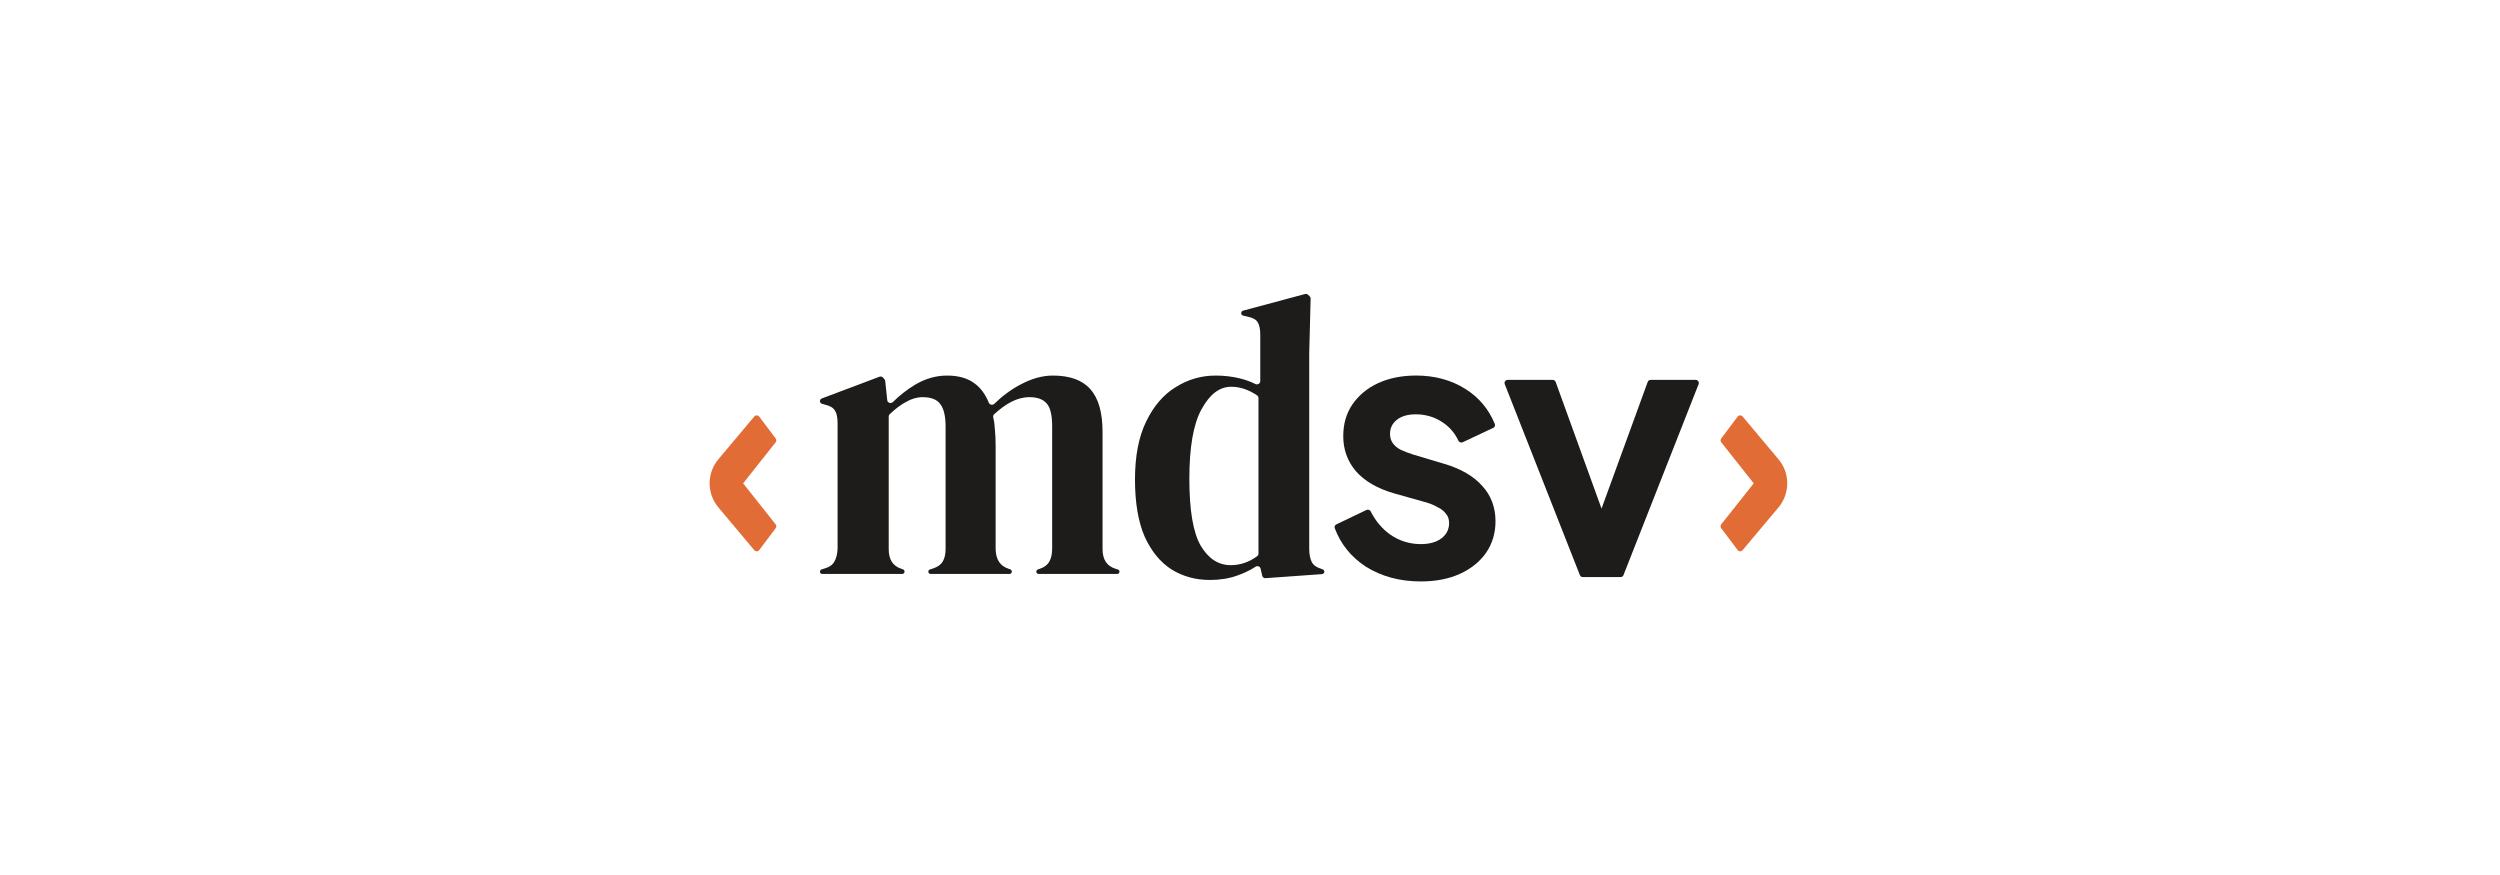
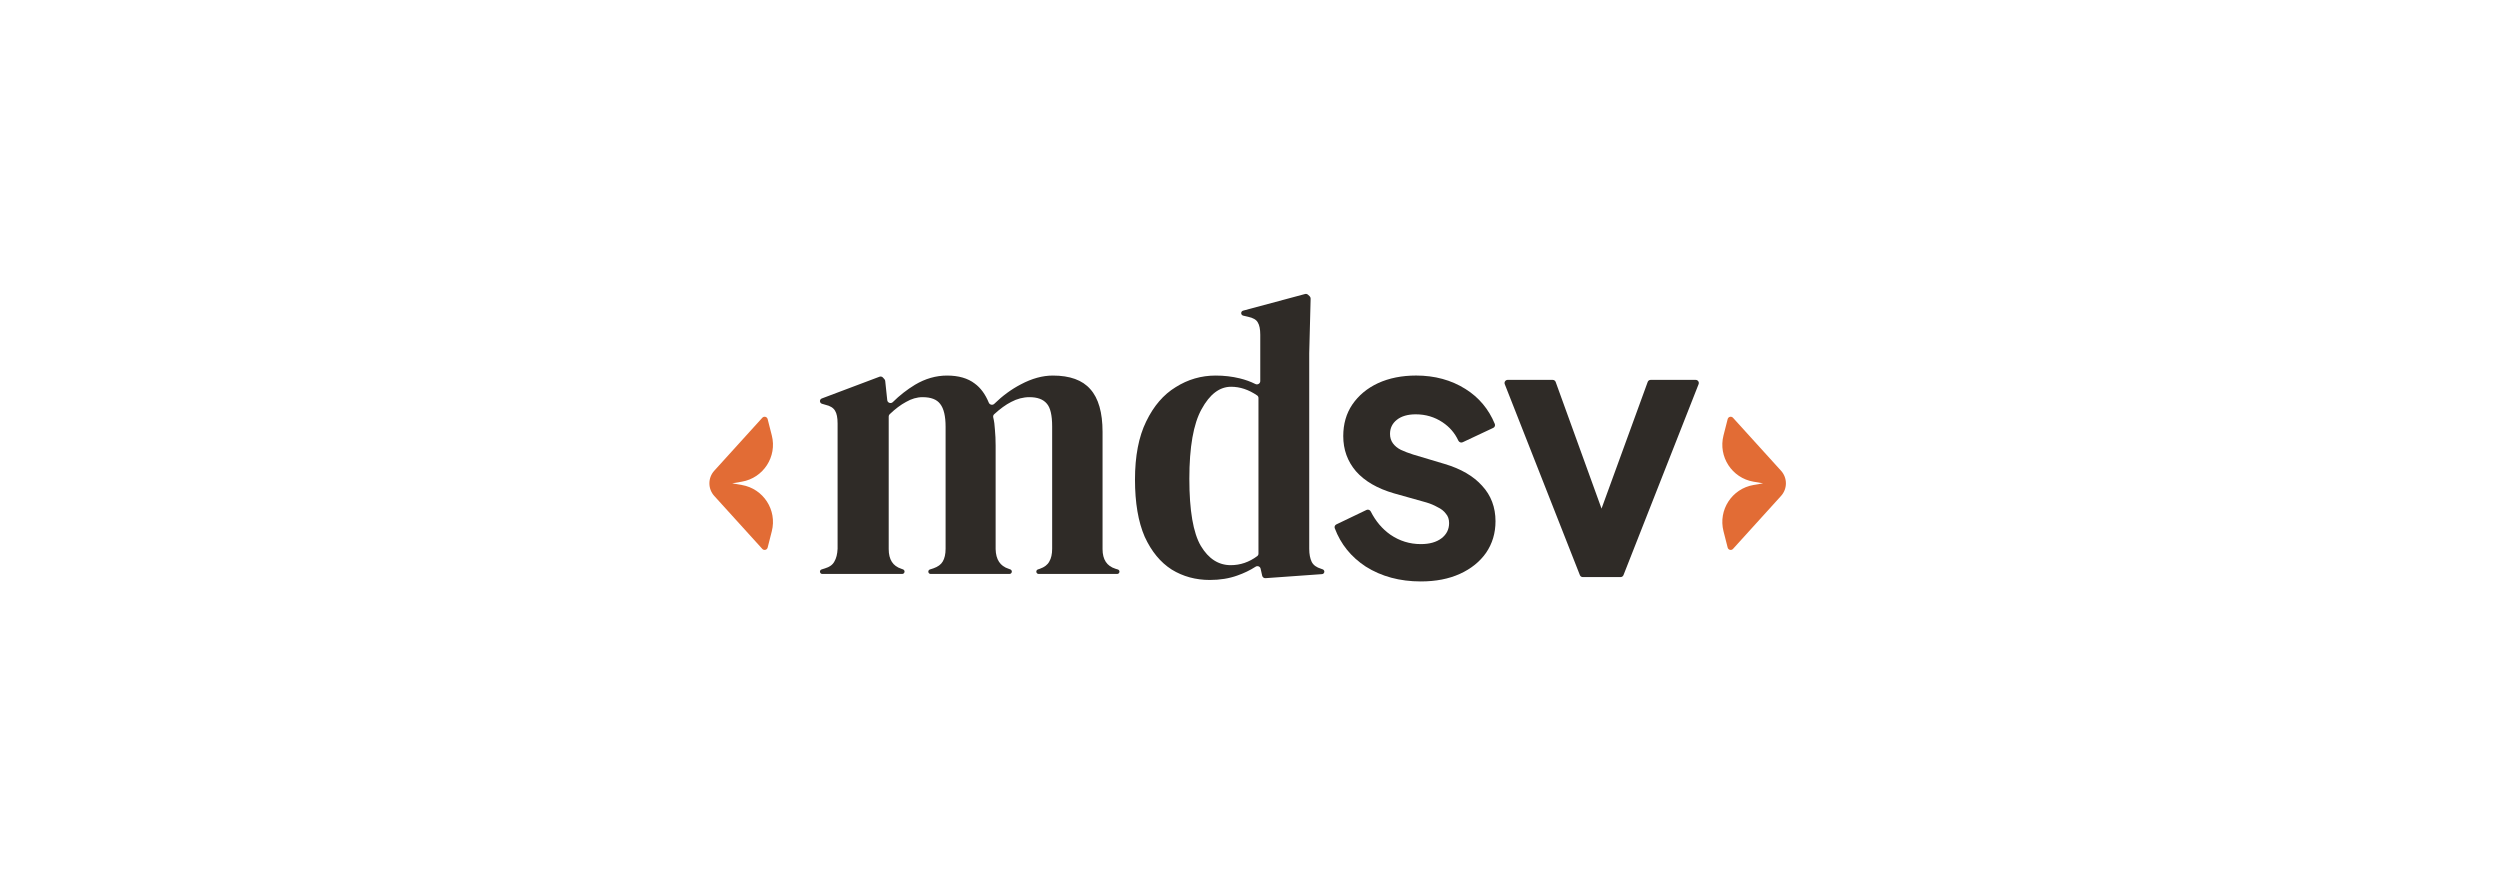
<svg xmlns="http://www.w3.org/2000/svg" width="800" height="280" viewBox="0 0 800 280" fill="none">
-   <path d="M387.157 185.588C382.626 185.588 378.556 184.479 374.946 182.26C371.337 179.956 368.457 176.457 366.306 171.764C364.233 166.985 363.196 160.884 363.196 153.46C363.196 145.951 364.386 139.764 366.767 134.9C369.148 129.951 372.297 126.281 376.213 123.892C380.13 121.417 384.393 120.18 389.001 120.18C391.689 120.18 394.261 120.479 396.719 121.076C398.531 121.516 400.196 122.119 401.716 122.884C402.417 123.237 403.285 122.749 403.285 121.964V107.124C403.285 105.332 403.017 104.009 402.479 103.156C402.018 102.303 400.981 101.705 399.369 101.364L397.813 101C397.442 100.913 397.18 100.582 397.18 100.201V100.201C397.18 99.83 397.429 99.505 397.787 99.409L417.618 94.082C417.947 93.993 418.299 94.079 418.551 94.308L419.075 94.784C419.29 94.98 419.409 95.259 419.402 95.55L418.953 113.012V175.604C418.953 177.311 419.221 178.719 419.759 179.828C420.297 180.852 421.295 181.577 422.754 182.004L423.278 182.198C423.586 182.312 423.791 182.606 423.791 182.936V182.936C423.791 183.348 423.472 183.691 423.06 183.72L404.95 185.015C404.457 185.05 404.012 184.719 403.903 184.237L403.392 181.966C403.233 181.261 402.4 180.949 401.793 181.342C400.031 182.48 398.071 183.426 395.913 184.18C393.301 185.119 390.383 185.588 387.157 185.588ZM393.839 180.852C396.912 180.852 399.741 179.884 402.327 177.947C402.571 177.764 402.709 177.474 402.709 177.169V127.348C402.709 127.026 402.556 126.723 402.29 126.542C399.581 124.69 396.802 123.764 393.954 123.764C390.268 123.764 387.119 126.153 384.508 130.932C381.897 135.625 380.591 143.049 380.591 153.204C380.591 163.359 381.82 170.527 384.277 174.708C386.735 178.804 389.922 180.852 393.839 180.852Z" fill="#1D1C1A" />
-   <path d="M263.124 183.668C262.716 183.668 262.385 183.337 262.385 182.929V182.929C262.385 182.607 262.594 182.322 262.901 182.224L263.998 181.876C265.457 181.449 266.455 180.724 266.993 179.7C267.607 178.676 267.953 177.311 268.03 175.604V135.54C268.03 133.663 267.761 132.297 267.223 131.444C266.686 130.505 265.649 129.865 264.113 129.524L263.022 129.201C262.644 129.089 262.385 128.742 262.385 128.348V128.348C262.385 127.977 262.614 127.646 262.961 127.515L281.445 120.549C281.831 120.404 282.266 120.509 282.541 120.816L283.019 121.347C283.16 121.504 283.248 121.701 283.27 121.911L283.921 128.06C284.013 128.921 285.091 129.277 285.706 128.667C287.848 126.545 290.212 124.698 292.798 123.124C296.1 121.161 299.518 120.18 303.051 120.18C306.737 120.18 309.694 121.033 311.921 122.74C313.8 124.108 315.297 126.145 316.411 128.85C316.699 129.55 317.623 129.756 318.165 129.228C320.824 126.633 323.658 124.556 326.667 122.996C330.199 121.119 333.617 120.18 336.919 120.18C342.372 120.18 346.366 121.631 348.9 124.532C351.511 127.433 352.817 131.999 352.817 138.228V175.732C352.817 179.06 354.199 181.151 356.964 182.004L357.71 182.23C358.02 182.324 358.231 182.609 358.231 182.933V182.933C358.231 183.339 357.902 183.668 357.497 183.668H332.364C331.953 183.668 331.62 183.335 331.62 182.924V182.924C331.62 182.604 331.825 182.32 332.129 182.218L332.772 182.004C334.231 181.492 335.23 180.724 335.767 179.7C336.382 178.676 336.689 177.311 336.689 175.604V136.436C336.689 132.852 336.113 130.42 334.961 129.14C333.809 127.775 331.966 127.092 329.431 127.092C327.435 127.092 325.476 127.604 323.556 128.628C321.845 129.5 320.033 130.813 318.123 132.568C317.849 132.819 317.746 133.203 317.834 133.564C318.127 134.768 318.306 136.067 318.372 137.46C318.526 139.081 318.603 140.788 318.603 142.58V175.732C318.679 179.06 320.062 181.151 322.75 182.004L323.294 182.206C323.59 182.315 323.787 182.598 323.787 182.913V182.913C323.787 183.33 323.449 183.668 323.032 183.668H297.799C297.391 183.668 297.06 183.337 297.06 182.929V182.929C297.06 182.607 297.269 182.322 297.576 182.224L298.673 181.876C300.132 181.364 301.131 180.639 301.668 179.7C302.283 178.676 302.59 177.311 302.59 175.604V136.564C302.59 133.151 302.014 130.719 300.862 129.268C299.787 127.817 297.905 127.092 295.217 127.092C293.451 127.092 291.684 127.604 289.918 128.628C288.244 129.517 286.502 130.828 284.691 132.559C284.496 132.745 284.388 133.004 284.388 133.273V175.732C284.388 179.06 285.732 181.151 288.42 182.004L288.964 182.206C289.26 182.315 289.457 182.598 289.457 182.913V182.913C289.457 183.33 289.119 183.668 288.702 183.668H263.124Z" fill="#1D1C1A" />
-   <path d="M506.491 184.668C506.08 184.668 505.711 184.417 505.561 184.034L481.523 122.93C481.265 122.274 481.749 121.564 482.454 121.564H496.873C497.294 121.564 497.67 121.828 497.813 122.223L515.069 169.871C515.305 170.523 514.822 171.212 514.128 171.212H510.835C510.141 171.212 509.658 170.522 509.895 169.87L527.262 122.222C527.406 121.827 527.782 121.564 528.202 121.564H542.622C543.327 121.564 543.811 122.274 543.553 122.93L519.515 184.034C519.365 184.417 518.996 184.668 518.585 184.668H506.491Z" fill="#1D1C1A" />
-   <path d="M454.665 186.06C447.937 186.06 442.06 184.475 437.033 181.304C432.337 178.222 429.033 174.131 427.122 169.031C426.945 168.557 427.168 168.032 427.623 167.813L437.274 163.185C437.779 162.943 438.382 163.163 438.635 163.663C440.215 166.784 442.311 169.262 444.921 171.096C447.86 173.107 451.108 174.112 454.665 174.112C457.449 174.112 459.653 173.493 461.277 172.256C462.901 171.019 463.713 169.395 463.713 167.384C463.713 166.147 463.365 165.141 462.669 164.368C462.05 163.517 461.161 162.821 460.001 162.28C458.918 161.661 457.72 161.159 456.405 160.772L446.081 157.872C440.745 156.325 436.685 153.967 433.901 150.796C431.194 147.625 429.841 143.875 429.841 139.544C429.841 135.677 430.808 132.313 432.741 129.452C434.752 126.513 437.497 124.232 440.977 122.608C444.534 120.984 448.594 120.172 453.157 120.172C459.112 120.172 464.37 121.603 468.933 124.464C473.241 127.165 476.377 130.901 478.341 135.67C478.539 136.152 478.314 136.698 477.843 136.92L468.055 141.52C467.528 141.768 466.904 141.512 466.659 140.983C465.551 138.584 463.873 136.635 461.625 135.136C459.073 133.435 456.212 132.584 453.041 132.584C450.489 132.584 448.478 133.164 447.009 134.324C445.54 135.484 444.805 136.992 444.805 138.848C444.805 140.008 445.114 141.013 445.733 141.864C446.352 142.715 447.202 143.411 448.285 143.952C449.445 144.493 450.76 144.996 452.229 145.46L462.321 148.476C467.502 150.023 471.485 152.343 474.269 155.436C477.13 158.529 478.561 162.319 478.561 166.804C478.561 170.593 477.556 173.957 475.545 176.896C473.534 179.757 470.75 182 467.193 183.624C463.636 185.248 459.46 186.06 454.665 186.06Z" fill="#1D1C1A" />
-   <path fill-rule="evenodd" clip-rule="evenodd" d="M561.195 154.668L550.791 167.796C550.508 168.153 550.502 168.655 550.776 169.019L556.058 176.026C556.445 176.539 557.209 176.559 557.622 176.067L569.11 162.384C572.857 157.922 572.857 151.414 569.11 146.952L557.622 133.269C557.209 132.777 556.445 132.797 556.058 133.31L550.776 140.317C550.502 140.681 550.508 141.183 550.791 141.54L561.195 154.668Z" fill="#E26C35" />
-   <path fill-rule="evenodd" clip-rule="evenodd" d="M237.805 154.668L248.209 167.796C248.492 168.153 248.498 168.655 248.224 169.019L242.942 176.026C242.555 176.539 241.791 176.559 241.378 176.067L229.89 162.384C226.144 157.922 226.144 151.414 229.89 146.952L241.378 133.269C241.791 132.777 242.555 132.797 242.942 133.31L248.224 140.317C248.498 140.681 248.492 141.183 248.209 141.54L237.805 154.668Z" fill="#E26C35" />
+   <path d="M387.157 185.588C382.626 185.588 378.556 184.479 374.946 182.26C371.337 179.956 368.457 176.457 366.306 171.764C364.233 166.985 363.196 160.884 363.196 153.46C363.196 145.951 364.386 139.764 366.767 134.9C369.148 129.951 372.297 126.281 376.213 123.892C380.13 121.417 384.393 120.18 389.001 120.18C391.689 120.18 394.261 120.479 396.719 121.076C398.531 121.516 400.196 122.119 401.716 122.884C402.417 123.237 403.285 122.749 403.285 121.964V107.124C403.285 105.332 403.017 104.009 402.479 103.156C402.018 102.303 400.981 101.705 399.369 101.364L397.813 101C397.442 100.913 397.18 100.582 397.18 100.201V100.201C397.18 99.83 397.429 99.505 397.787 99.409L417.618 94.082C417.947 93.993 418.299 94.079 418.551 94.308L419.075 94.784C419.29 94.98 419.409 95.259 419.402 95.55L418.953 113.012V175.604C418.953 177.311 419.221 178.719 419.759 179.828C420.297 180.852 421.295 181.577 422.754 182.004L423.278 182.198C423.586 182.312 423.791 182.606 423.791 182.936V182.936C423.791 183.348 423.472 183.691 423.06 183.72L404.95 185.015C404.457 185.05 404.012 184.719 403.903 184.237L403.392 181.966C403.233 181.261 402.4 180.949 401.793 181.342C400.031 182.48 398.071 183.426 395.913 184.18C393.301 185.119 390.383 185.588 387.157 185.588ZM393.839 180.852C396.912 180.852 399.741 179.884 402.327 177.947C402.571 177.764 402.709 177.474 402.709 177.169V127.348C402.709 127.026 402.556 126.723 402.29 126.542C399.581 124.69 396.802 123.764 393.954 123.764C390.268 123.764 387.119 126.153 384.508 130.932C381.897 135.625 380.591 143.049 380.591 153.204C380.591 163.359 381.82 170.527 384.277 174.708C386.735 178.804 389.922 180.852 393.839 180.852Z" fill="#2F2B27" />
+   <path d="M263.124 183.668C262.716 183.668 262.385 183.337 262.385 182.929V182.929C262.385 182.607 262.594 182.322 262.901 182.224L263.998 181.876C265.457 181.449 266.455 180.724 266.993 179.7C267.607 178.676 267.953 177.311 268.03 175.604V135.54C268.03 133.663 267.761 132.297 267.223 131.444C266.686 130.505 265.649 129.865 264.113 129.524L263.022 129.201C262.644 129.089 262.385 128.742 262.385 128.348V128.348C262.385 127.977 262.614 127.646 262.961 127.515L281.445 120.549C281.831 120.404 282.266 120.509 282.541 120.816L283.019 121.347C283.16 121.504 283.248 121.701 283.27 121.911L283.921 128.06C284.013 128.921 285.091 129.277 285.706 128.667C287.848 126.545 290.212 124.698 292.798 123.124C296.1 121.161 299.518 120.18 303.051 120.18C306.737 120.18 309.694 121.033 311.921 122.74C313.8 124.108 315.297 126.145 316.411 128.85C316.699 129.55 317.623 129.756 318.165 129.228C320.824 126.633 323.658 124.556 326.667 122.996C330.199 121.119 333.617 120.18 336.919 120.18C342.372 120.18 346.366 121.631 348.9 124.532C351.511 127.433 352.817 131.999 352.817 138.228V175.732C352.817 179.06 354.199 181.151 356.964 182.004L357.71 182.23C358.02 182.324 358.231 182.609 358.231 182.933V182.933C358.231 183.339 357.902 183.668 357.497 183.668H332.364C331.953 183.668 331.62 183.335 331.62 182.924V182.924C331.62 182.604 331.825 182.32 332.129 182.218L332.772 182.004C334.231 181.492 335.23 180.724 335.767 179.7C336.382 178.676 336.689 177.311 336.689 175.604V136.436C336.689 132.852 336.113 130.42 334.961 129.14C333.809 127.775 331.966 127.092 329.431 127.092C327.435 127.092 325.476 127.604 323.556 128.628C321.845 129.5 320.033 130.813 318.123 132.568C317.849 132.819 317.746 133.203 317.834 133.564C318.127 134.768 318.306 136.067 318.372 137.46C318.526 139.081 318.603 140.788 318.603 142.58V175.732C318.679 179.06 320.062 181.151 322.75 182.004L323.294 182.206C323.59 182.315 323.787 182.598 323.787 182.913V182.913C323.787 183.33 323.449 183.668 323.032 183.668H297.799C297.391 183.668 297.06 183.337 297.06 182.929V182.929C297.06 182.607 297.269 182.322 297.576 182.224L298.673 181.876C300.132 181.364 301.131 180.639 301.668 179.7C302.283 178.676 302.59 177.311 302.59 175.604V136.564C302.59 133.151 302.014 130.719 300.862 129.268C299.787 127.817 297.905 127.092 295.217 127.092C293.451 127.092 291.684 127.604 289.918 128.628C288.244 129.517 286.502 130.828 284.691 132.559C284.496 132.745 284.388 133.004 284.388 133.273V175.732C284.388 179.06 285.732 181.151 288.42 182.004L288.964 182.206C289.26 182.315 289.457 182.598 289.457 182.913V182.913C289.457 183.33 289.119 183.668 288.702 183.668H263.124Z" fill="#2F2B27" />
+   <path d="M506.491 184.668C506.08 184.668 505.711 184.417 505.561 184.034L481.523 122.93C481.265 122.274 481.749 121.564 482.454 121.564H496.873C497.294 121.564 497.67 121.828 497.813 122.223L515.069 169.871C515.305 170.523 514.822 171.212 514.128 171.212H510.835C510.141 171.212 509.658 170.522 509.895 169.87L527.262 122.222C527.406 121.827 527.782 121.564 528.202 121.564H542.622C543.327 121.564 543.811 122.274 543.553 122.93L519.515 184.034C519.365 184.417 518.996 184.668 518.585 184.668H506.491Z" fill="#2F2B27" />
+   <path d="M454.665 186.06C447.937 186.06 442.06 184.475 437.033 181.304C432.337 178.222 429.033 174.131 427.122 169.031C426.945 168.557 427.168 168.032 427.623 167.813L437.274 163.185C437.779 162.943 438.382 163.163 438.635 163.663C440.215 166.784 442.311 169.262 444.921 171.096C447.86 173.107 451.108 174.112 454.665 174.112C457.449 174.112 459.653 173.493 461.277 172.256C462.901 171.019 463.713 169.395 463.713 167.384C463.713 166.147 463.365 165.141 462.669 164.368C462.05 163.517 461.161 162.821 460.001 162.28C458.918 161.661 457.72 161.159 456.405 160.772L446.081 157.872C440.745 156.325 436.685 153.967 433.901 150.796C431.194 147.625 429.841 143.875 429.841 139.544C429.841 135.677 430.808 132.313 432.741 129.452C434.752 126.513 437.497 124.232 440.977 122.608C444.534 120.984 448.594 120.172 453.157 120.172C459.112 120.172 464.37 121.603 468.933 124.464C473.241 127.165 476.377 130.901 478.341 135.67C478.539 136.152 478.314 136.698 477.843 136.92L468.055 141.52C467.528 141.768 466.904 141.512 466.659 140.983C465.551 138.584 463.873 136.635 461.625 135.136C459.073 133.435 456.212 132.584 453.041 132.584C450.489 132.584 448.478 133.164 447.009 134.324C445.54 135.484 444.805 136.992 444.805 138.848C444.805 140.008 445.114 141.013 445.733 141.864C446.352 142.715 447.202 143.411 448.285 143.952C449.445 144.493 450.76 144.996 452.229 145.46L462.321 148.476C467.502 150.023 471.485 152.343 474.269 155.436C477.13 158.529 478.561 162.319 478.561 166.804C478.561 170.593 477.556 173.957 475.545 176.896C473.534 179.757 470.75 182 467.193 183.624C463.636 185.248 459.46 186.06 454.665 186.06Z" fill="#2F2B27" />
+   <path fill-rule="evenodd" clip-rule="evenodd" d="M564.195 154.668L561.11 155.199C554.211 156.386 549.789 163.203 551.517 169.987L552.851 175.225C553.048 175.998 554.026 176.241 554.561 175.65L569.934 158.699C572.008 156.412 572.008 152.924 569.934 150.637L554.561 133.686C554.026 133.095 553.048 133.338 552.851 134.111L551.517 139.349C549.789 146.133 554.211 152.95 561.11 154.137L564.195 154.668Z" fill="#E26C35" />
+   <path fill-rule="evenodd" clip-rule="evenodd" d="M234.302 154.668L237.387 155.199C244.286 156.386 248.708 163.203 246.98 169.987L245.646 175.225C245.449 175.998 244.471 176.241 243.936 175.65L228.563 158.699C226.489 156.412 226.489 152.924 228.563 150.637L243.936 133.686C244.471 133.095 245.449 133.338 245.646 134.111L246.98 139.349C248.708 146.133 244.286 152.95 237.387 154.137L234.302 154.668Z" fill="#E26C35" />
</svg>
